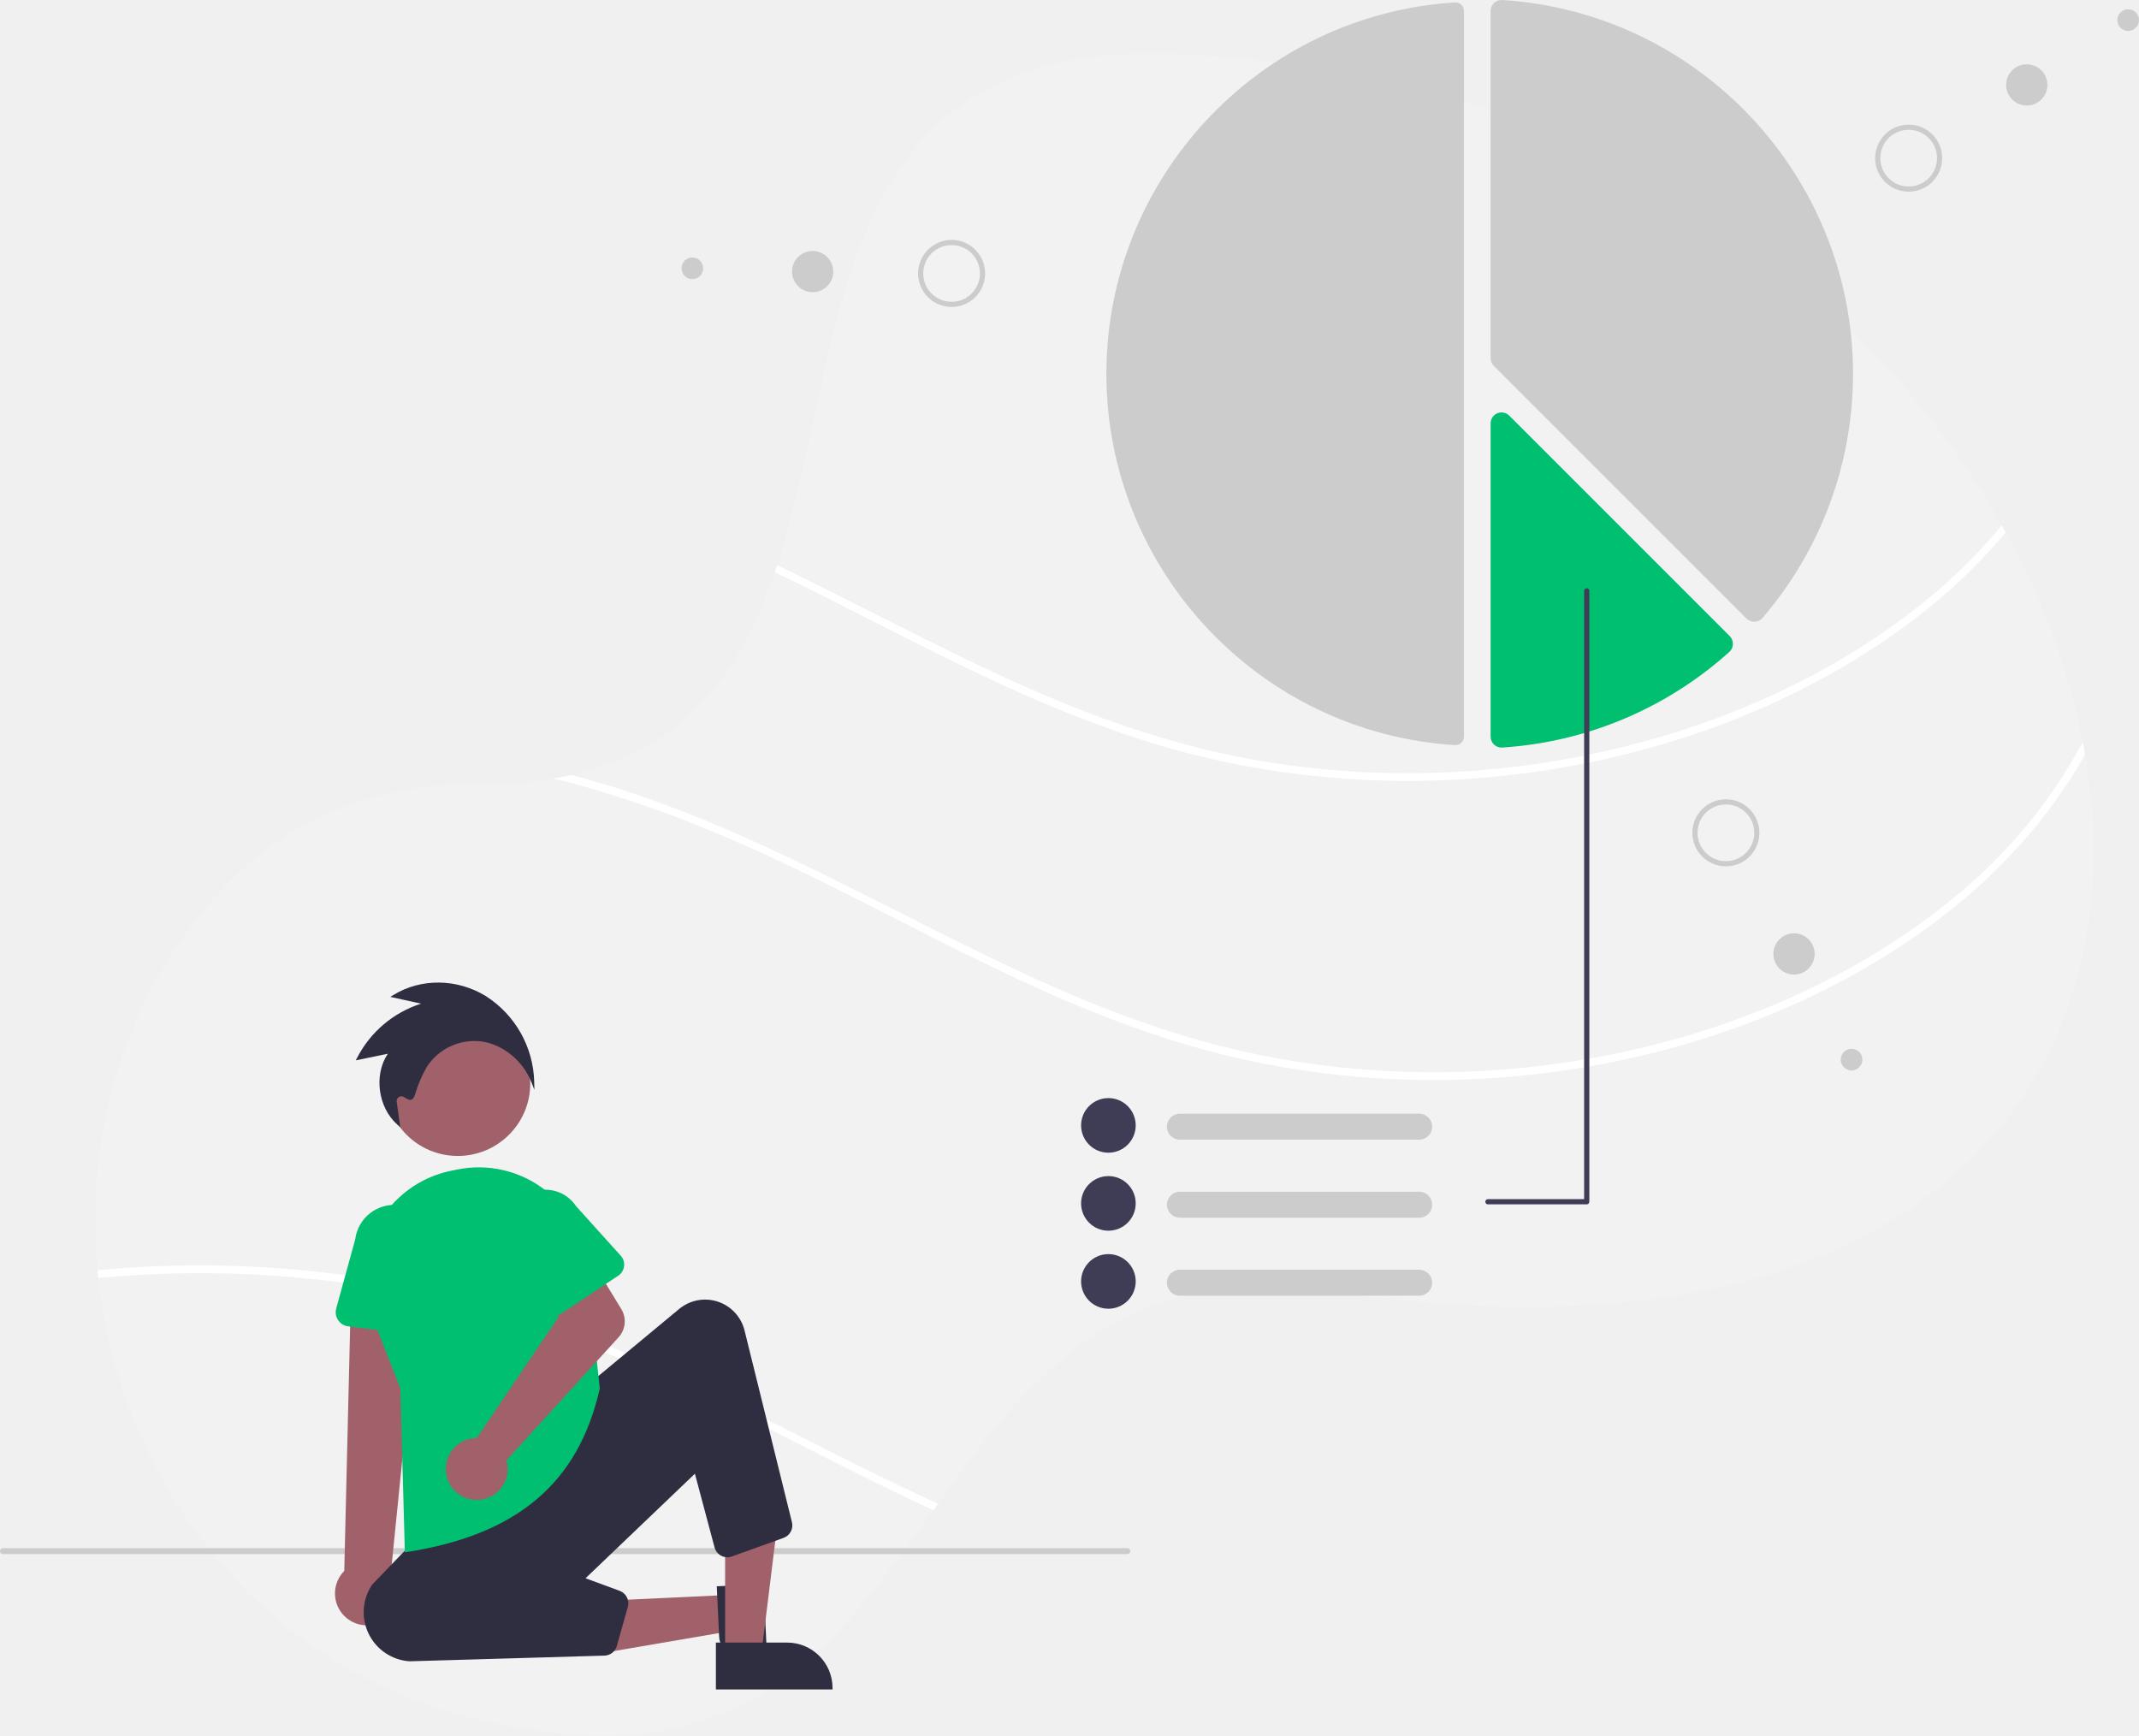
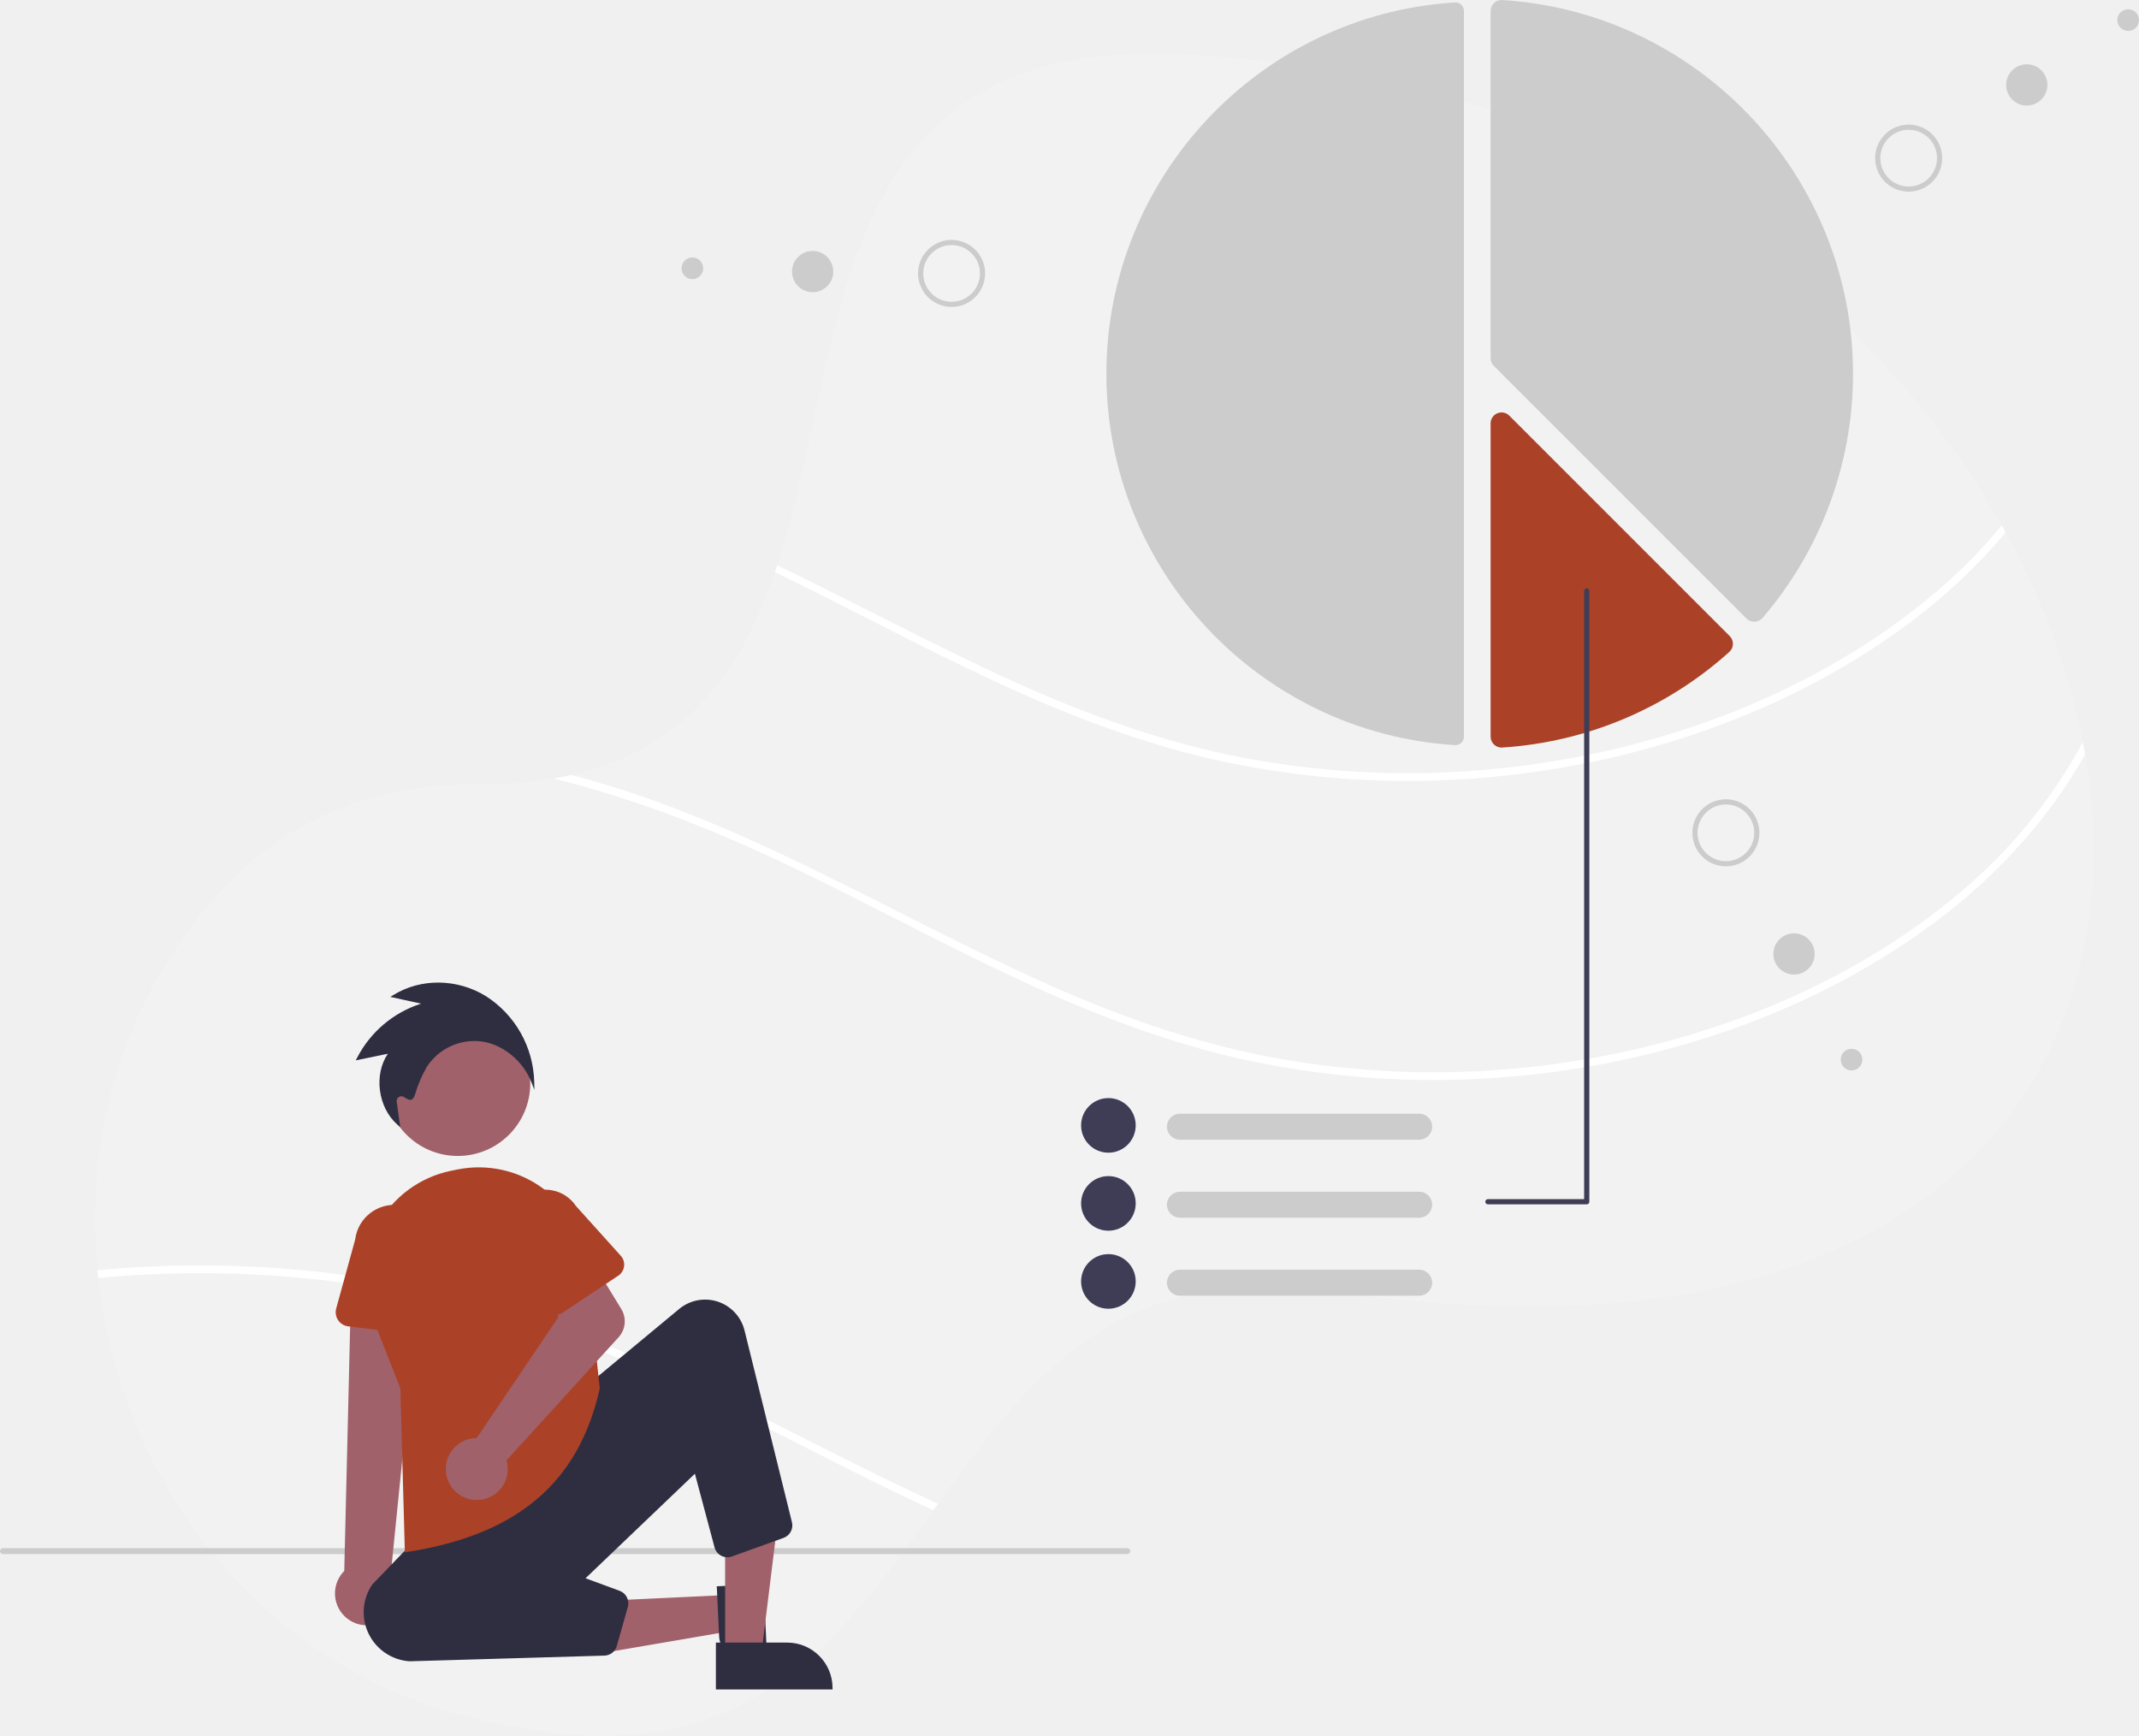
<svg xmlns="http://www.w3.org/2000/svg" data-name="Layer 1" width="724.797" height="588.172" viewBox="0 0 724.797 588.172">
  <path d="M930.373,515.185c-.795,1.529-1.625,3.032-2.481,4.526-32.832,57.199-109.208,92.722-238.013,73.921-73.135-11.183-104.281,29.836-134.44,71.85-.516.725-1.031,1.45-1.555,2.175-31.583,44.059-62.852,88.24-141.036,73.554-82.885-13.105-134.038-80.404-141.953-152.254-.096-.874-.183-1.756-.262-2.63-4.447-46.584,9.296-94.819,44.356-131.234,21.178-21.99,51.267-33.671,82.326-33.304a151.325,151.325,0,0,0,27.922-2.071c2.036-.358,4.01-.751,5.932-1.197,39.568-9.042,57.802-35.925,68.985-68.731.262-.778.524-1.555.778-2.341,25.677-78.237,13.804-188.048,153.399-171.894,124.917,9.208,216.591,78.473,261.558,158.387.446.804.891,1.608,1.328,2.411a243.744,243.744,0,0,1,26.14,71.038c.28,1.398.533,2.796.769,4.194C950.485,448.699,946.317,484.772,930.373,515.185Z" transform="translate(-237.6015 -155.9141)" fill="#f2f2f2" />
  <path d="M917.215,336.354a191.296,191.296,0,0,1-30.115,28.752C844.037,398.131,789.494,416.041,735.685,419.798a300.836,300.836,0,0,1-82.579-5.609c-27.608-5.784-53.94-15.971-79.443-27.87-24.804-11.576-48.873-24.629-73.51-36.528.262-.778.524-1.555.778-2.341,26.865,12.93,53.18,27.18,80.36,39.498,25.607,11.611,52.114,21.082,79.836,26.149a299.78,299.78,0,0,0,83.855,3.285c53.661-5.399,108.248-25.197,149.502-60.615a178.512,178.512,0,0,0,21.405-21.824C916.333,334.746,916.779,335.55,917.215,336.354Z" transform="translate(-237.6015 -155.9141)" fill="#fff" />
  <path d="M730.774,156.736q-.094,0-.188.006C664.37,160.89,612.5,216.161,612.5,282.572c0,66.411,51.87,121.682,118.086,125.829a2.876,2.876,0,0,0,2.168-.779,2.846,2.846,0,0,0,.906-2.094v-245.912a2.886,2.886,0,0,0-2.887-2.88Z" transform="translate(-237.6015 -155.9141)" fill="#ccc" />
  <path d="M832.015,366.6a3.713,3.713,0,0,1-2.618-1.084l-85.617-85.617a3.673,3.673,0,0,1-1.083-2.614v-117.67a3.66,3.66,0,0,1,1.166-2.692,3.716,3.716,0,0,1,2.782-1.001C813.292,160.097,865.5,215.729,865.5,282.572A126.893,126.893,0,0,1,834.821,365.313a3.717,3.717,0,0,1-2.669,1.285Q832.083,366.601,832.015,366.6Z" transform="translate(-237.6015 -155.9141)" fill="#ccc" />
-   <path d="M746.408,409.229a3.727,3.727,0,0,1-2.545-1.007,3.662,3.662,0,0,1-1.167-2.695V299.358a3.697,3.697,0,0,1,6.31-2.614l74.711,74.711a3.704,3.704,0,0,1-.139,5.367,127.174,127.174,0,0,1-76.942,32.399C746.561,409.227,746.484,409.229,746.408,409.229Z" transform="translate(-237.6015 -155.9141)" fill="#01bf71" />
+   <path d="M746.408,409.229a3.727,3.727,0,0,1-2.545-1.007,3.662,3.662,0,0,1-1.167-2.695V299.358a3.697,3.697,0,0,1,6.31-2.614l74.711,74.711a3.704,3.704,0,0,1-.139,5.367,127.174,127.174,0,0,1-76.942,32.399C746.561,409.227,746.484,409.229,746.408,409.229Z" transform="translate(-237.6015 -155.9141)" fill="#ab4227" />
  <path d="M944.125,411.585c-11.987,21.256-28.91,40.005-48.288,54.866-43.063,33.025-97.606,50.935-151.415,54.692a300.836,300.836,0,0,1-82.579-5.609c-27.608-5.784-53.94-15.971-79.443-27.87-25.965-12.118-51.136-25.861-76.988-38.205-25.825-12.336-52.368-22.855-80.176-29.74,2.036-.358,4.01-.751,5.932-1.197q2.726.708,5.434,1.468c54.377,15.202,102.368,45.16,153.425,68.303,25.607,11.611,52.114,21.082,79.836,26.149a299.78,299.78,0,0,0,83.855,3.285c53.661-5.399,108.248-25.197,149.502-60.615a174.255,174.255,0,0,0,40.136-49.72C943.635,408.789,943.889,410.187,944.125,411.585Z" transform="translate(-237.6015 -155.9141)" fill="#fff" />
  <path d="M404.277,598.218c53.573,14.975,100.944,44.277,151.162,67.264-.516.725-1.031,1.45-1.555,2.175-1.276-.585-2.542-1.171-3.809-1.765-25.965-12.118-51.136-25.861-76.988-38.205-26.376-12.598-53.495-23.301-81.95-30.177a366.179,366.179,0,0,0-120.243-8.553c-.096-.874-.183-1.756-.262-2.63A368.936,368.936,0,0,1,404.277,598.218Z" transform="translate(-237.6015 -155.9141)" fill="#fff" />
  <path d="M619.602,682.515h-381a1,1,0,1,1,0-2h381a1,1,0,0,1,0,2Z" transform="translate(-237.6015 -155.9141)" fill="#ccc" />
  <circle cx="155.119" cy="367.136" r="24.561" fill="#a0616a" />
  <polygon points="247.019 540.442 247.592 552.689 200.629 560.729 199.783 542.655 247.019 540.442" fill="#a0616a" />
  <path d="M496.345,692.677l1.304,27.841-.499.023a18.991,18.991,0,0,1-11.017-2.665c-2.998-1.911-4.724-4.557-4.86-7.451l0-.001-.796-17.004Z" transform="translate(-237.6015 -155.9141)" fill="#2f2e41" />
  <polygon points="245.705 560.594 257.965 560.593 263.797 513.305 245.703 513.306 245.705 560.594" fill="#a0616a" />
  <path d="M480.179,712.505l24.144-.001h.001a15.386,15.386,0,0,1,15.386,15.386v.5l-39.531.001Z" transform="translate(-237.6015 -155.9141)" fill="#2f2e41" />
  <path d="M367.564,705.053a10.743,10.743,0,0,0,2.501-16.282l9.785-97.354-23.305,1.629-2.29,95.184a10.801,10.801,0,0,0,13.309,16.823Z" transform="translate(-237.6015 -155.9141)" fill="#a0616a" />
-   <path d="M379.736,608.292,355.587,605.349a4.817,4.817,0,0,1-4.062-6.058l6.431-23.386a13.377,13.377,0,0,1,26.549,3.314l.63,24.168a4.817,4.817,0,0,1-5.398,4.905Z" transform="translate(-237.6015 -155.9141)" fill="#01bf71" />
+   <path d="M379.736,608.292,355.587,605.349a4.817,4.817,0,0,1-4.062-6.058l6.431-23.386a13.377,13.377,0,0,1,26.549,3.314l.63,24.168a4.817,4.817,0,0,1-5.398,4.905Z" transform="translate(-237.6015 -155.9141)" fill="#ab4227" />
  <path d="M376.358,718.843a16.662,16.662,0,0,1-12.635-26.002l15.774-16.376,57.5-51.5,30.74-25.509a13.765,13.765,0,0,1,22.153,7.29L505.951,671.715a4.49,4.49,0,0,1-2.844,5.314L485.598,683.332a4.5,4.5,0,0,1-5.872-3.074l-6.66-24.976L436.008,690.709l11.562,4.256a4.519,4.519,0,0,1,2.777,5.444L446.61,713.647a4.482,4.482,0,0,1-4.2,3.275Z" transform="translate(-237.6015 -155.9141)" fill="#2f2e41" />
-   <path d="M374.787,681.917l-1.521-55.554-9.594-24.366a36.666,36.666,0,0,1,26.671-49.346q1.185-.246,2.363-.479h0a36.661,36.661,0,0,1,43.623,32.372l4.509,41.822-.018.08c-7.189,31.978-27.992,49.576-65.47,55.384Z" transform="translate(-237.6015 -155.9141)" fill="#01bf71" />
+   <path d="M374.787,681.917l-1.521-55.554-9.594-24.366a36.666,36.666,0,0,1,26.671-49.346q1.185-.246,2.363-.479h0a36.661,36.661,0,0,1,43.623,32.372l4.509,41.822-.018.08c-7.189,31.978-27.992,49.576-65.47,55.384Z" transform="translate(-237.6015 -155.9141)" fill="#ab4227" />
  <path d="M397.478,643.328a10.526,10.526,0,0,1,1.653-.123l27.759-41.096-5.257-10.841,15.323-10.072,11.172,18.287a8,8,0,0,1-.912,9.558l-37.992,41.713a10.497,10.497,0,1,1-11.745-7.425Z" transform="translate(-237.6015 -155.9141)" fill="#a0616a" />
-   <path d="M424.461,601.345a4.495,4.495,0,0,1-2.861-2.42l-9.6-20.443a12.497,12.497,0,0,1,20.779-13.891l15.168,16.833a4.5,4.5,0,0,1-.853,6.761l-18.931,12.576A4.495,4.495,0,0,1,424.461,601.345Z" transform="translate(-237.6015 -155.9141)" fill="#01bf71" />
+   <path d="M424.461,601.345a4.495,4.495,0,0,1-2.861-2.42l-9.6-20.443a12.497,12.497,0,0,1,20.779-13.891l15.168,16.833a4.5,4.5,0,0,1-.853,6.761l-18.931,12.576A4.495,4.495,0,0,1,424.461,601.345Z" transform="translate(-237.6015 -155.9141)" fill="#ab4227" />
  <path d="M718.485,542.101h-81.07a4.406,4.406,0,0,1,0-8.812h81.07a4.406,4.406,0,0,1,0,8.812Z" transform="translate(-237.6015 -155.9141)" fill="#ccc" />
  <path d="M613.182,546.507a9.253,9.253,0,1,1,9.253-9.253A9.263,9.263,0,0,1,613.182,546.507Z" transform="translate(-237.6015 -155.9141)" fill="#3f3d56" />
  <path d="M718.485,568.537h-81.07a4.406,4.406,0,1,1,0-8.812h81.07a4.406,4.406,0,1,1,0,8.812Z" transform="translate(-237.6015 -155.9141)" fill="#ccc" />
  <path d="M613.182,572.943a9.253,9.253,0,1,1,9.253-9.253A9.263,9.263,0,0,1,613.182,572.943Z" transform="translate(-237.6015 -155.9141)" fill="#3f3d56" />
  <path d="M718.485,594.973h-81.07a4.406,4.406,0,0,1,0-8.812h81.07a4.406,4.406,0,0,1,0,8.812Z" transform="translate(-237.6015 -155.9141)" fill="#ccc" />
  <path d="M613.182,599.379a9.253,9.253,0,1,1,9.253-9.253A9.263,9.263,0,0,1,613.182,599.379Z" transform="translate(-237.6015 -155.9141)" fill="#3f3d56" />
  <path d="M741.777,564.012h33.485a.881.881,0,0,0,.881-.881V356.12a.881.881,0,1,0-1.762,0V562.25H741.777a.881.881,0,1,0,0,1.762Z" transform="translate(-237.6015 -155.9141)" fill="#3f3d56" />
  <path d="M885.263,220.82h0a11.358,11.358,0,1,1,10.409-12.233A11.358,11.358,0,0,1,885.263,220.82Zm-.14-1.742h0a9.61,9.61,0,1,0-10.351-8.808A9.61,9.61,0,0,0,885.123,219.078Z" transform="translate(-237.6015 -155.9141)" fill="#ccc" />
  <circle cx="686.77" cy="28.774" r="6.989" fill="#ccc" />
  <circle cx="721.125" cy="6.815" r="3.671" fill="#ccc" />
  <path d="M831.896,444.374a11.358,11.358,0,1,1-3.215-15.737h0A11.37,11.37,0,0,1,831.896,444.374Zm-17.494-11.559a9.61,9.61,0,1,0,13.316-2.72h0A9.621,9.621,0,0,0,814.402,432.815Z" transform="translate(-237.6015 -155.9141)" fill="#ccc" />
  <circle cx="607.901" cy="323.241" r="6.989" fill="#ccc" />
  <circle cx="627.397" cy="359.051" r="3.671" fill="#ccc" />
  <path d="M549.879,253.62a11.358,11.358,0,1,1,15.225,5.117h0A11.37,11.37,0,0,1,549.879,253.62Zm18.777-9.331a9.61,9.61,0,1,0-4.329,12.883h0A9.621,9.621,0,0,0,568.656,244.289Z" transform="translate(-237.6015 -155.9141)" fill="#ccc" />
  <circle cx="275.365" cy="92.022" r="6.989" fill="#ccc" />
  <circle cx="234.607" cy="90.915" r="3.671" fill="#ccc" />
  <path d="M418.676,525.199l-1.024-2.609c-2.824-7.199-9.578-12.732-16.806-13.769a19.208,19.208,0,0,0-18.638,8.642,42.1,42.1,0,0,0-3.932,9.203c-.322.957-.647,1.649-1.271,1.858-.702.253-1.401-.18-2.559-.898a1.602,1.602,0,0,0-2.43,1.578l1.214,8.67-1.016-.904c-6.613-5.886-7.971-16.961-3.194-23.988l-10.871,2.234.49-.935a37.127,37.127,0,0,1,21.644-18.28l-10.413-2.293,1.053-.649c9.325-5.745,21.627-5.583,31.34.403a35.543,35.543,0,0,1,16.356,28.935Z" transform="translate(-237.6015 -155.9141)" fill="#2f2e41" />
</svg>
